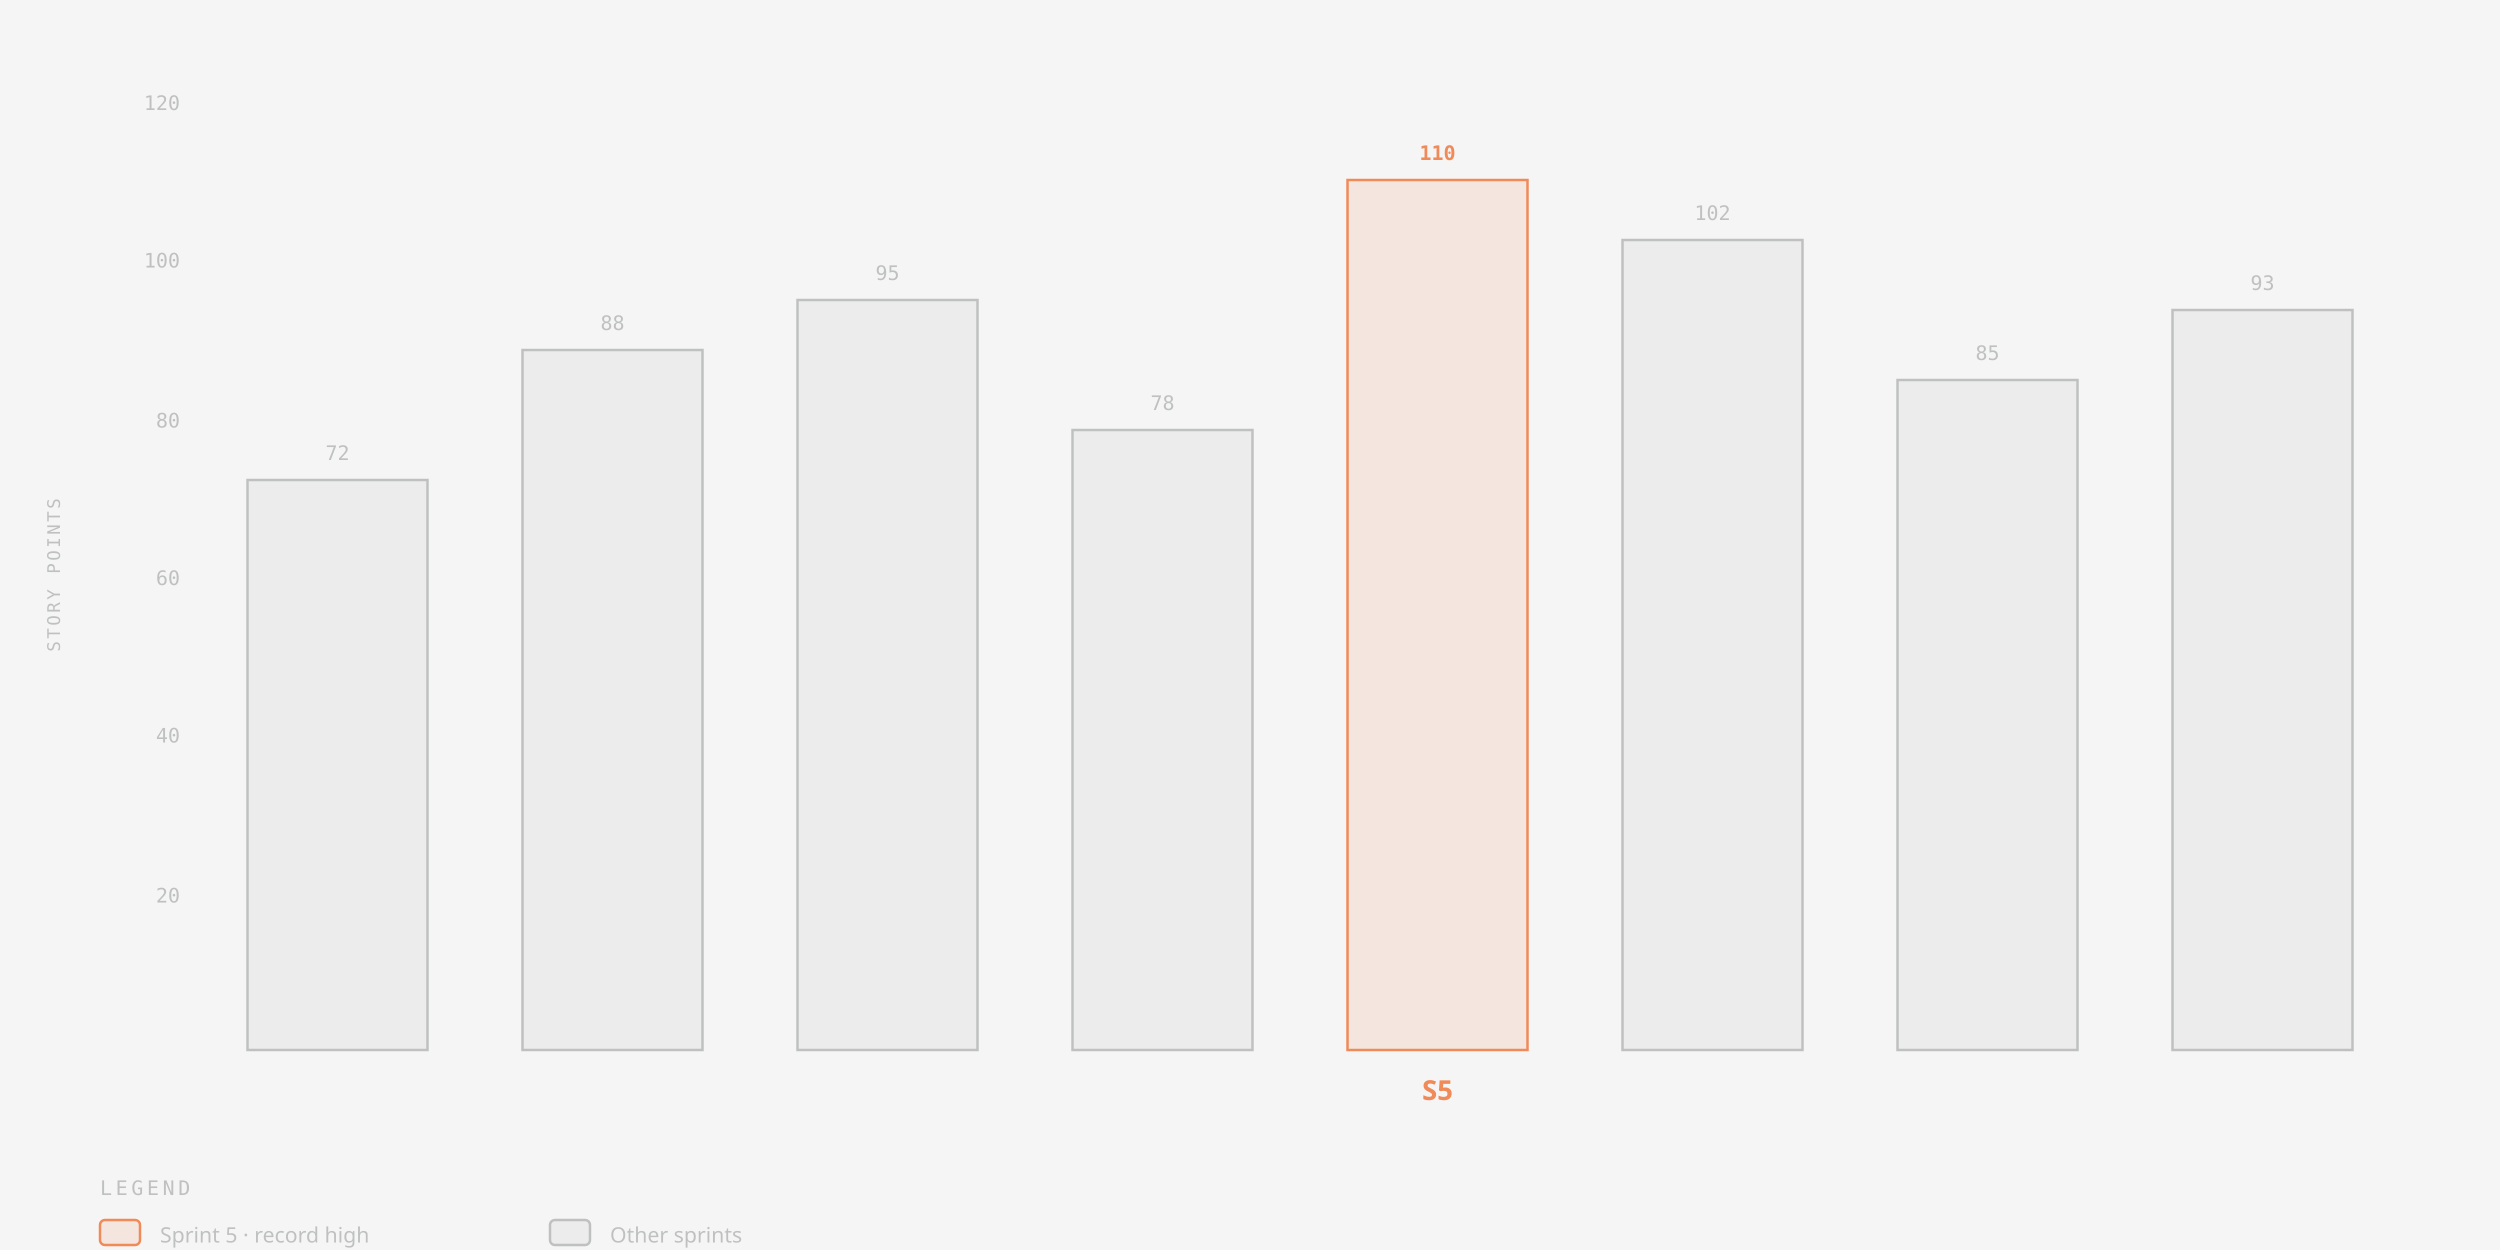
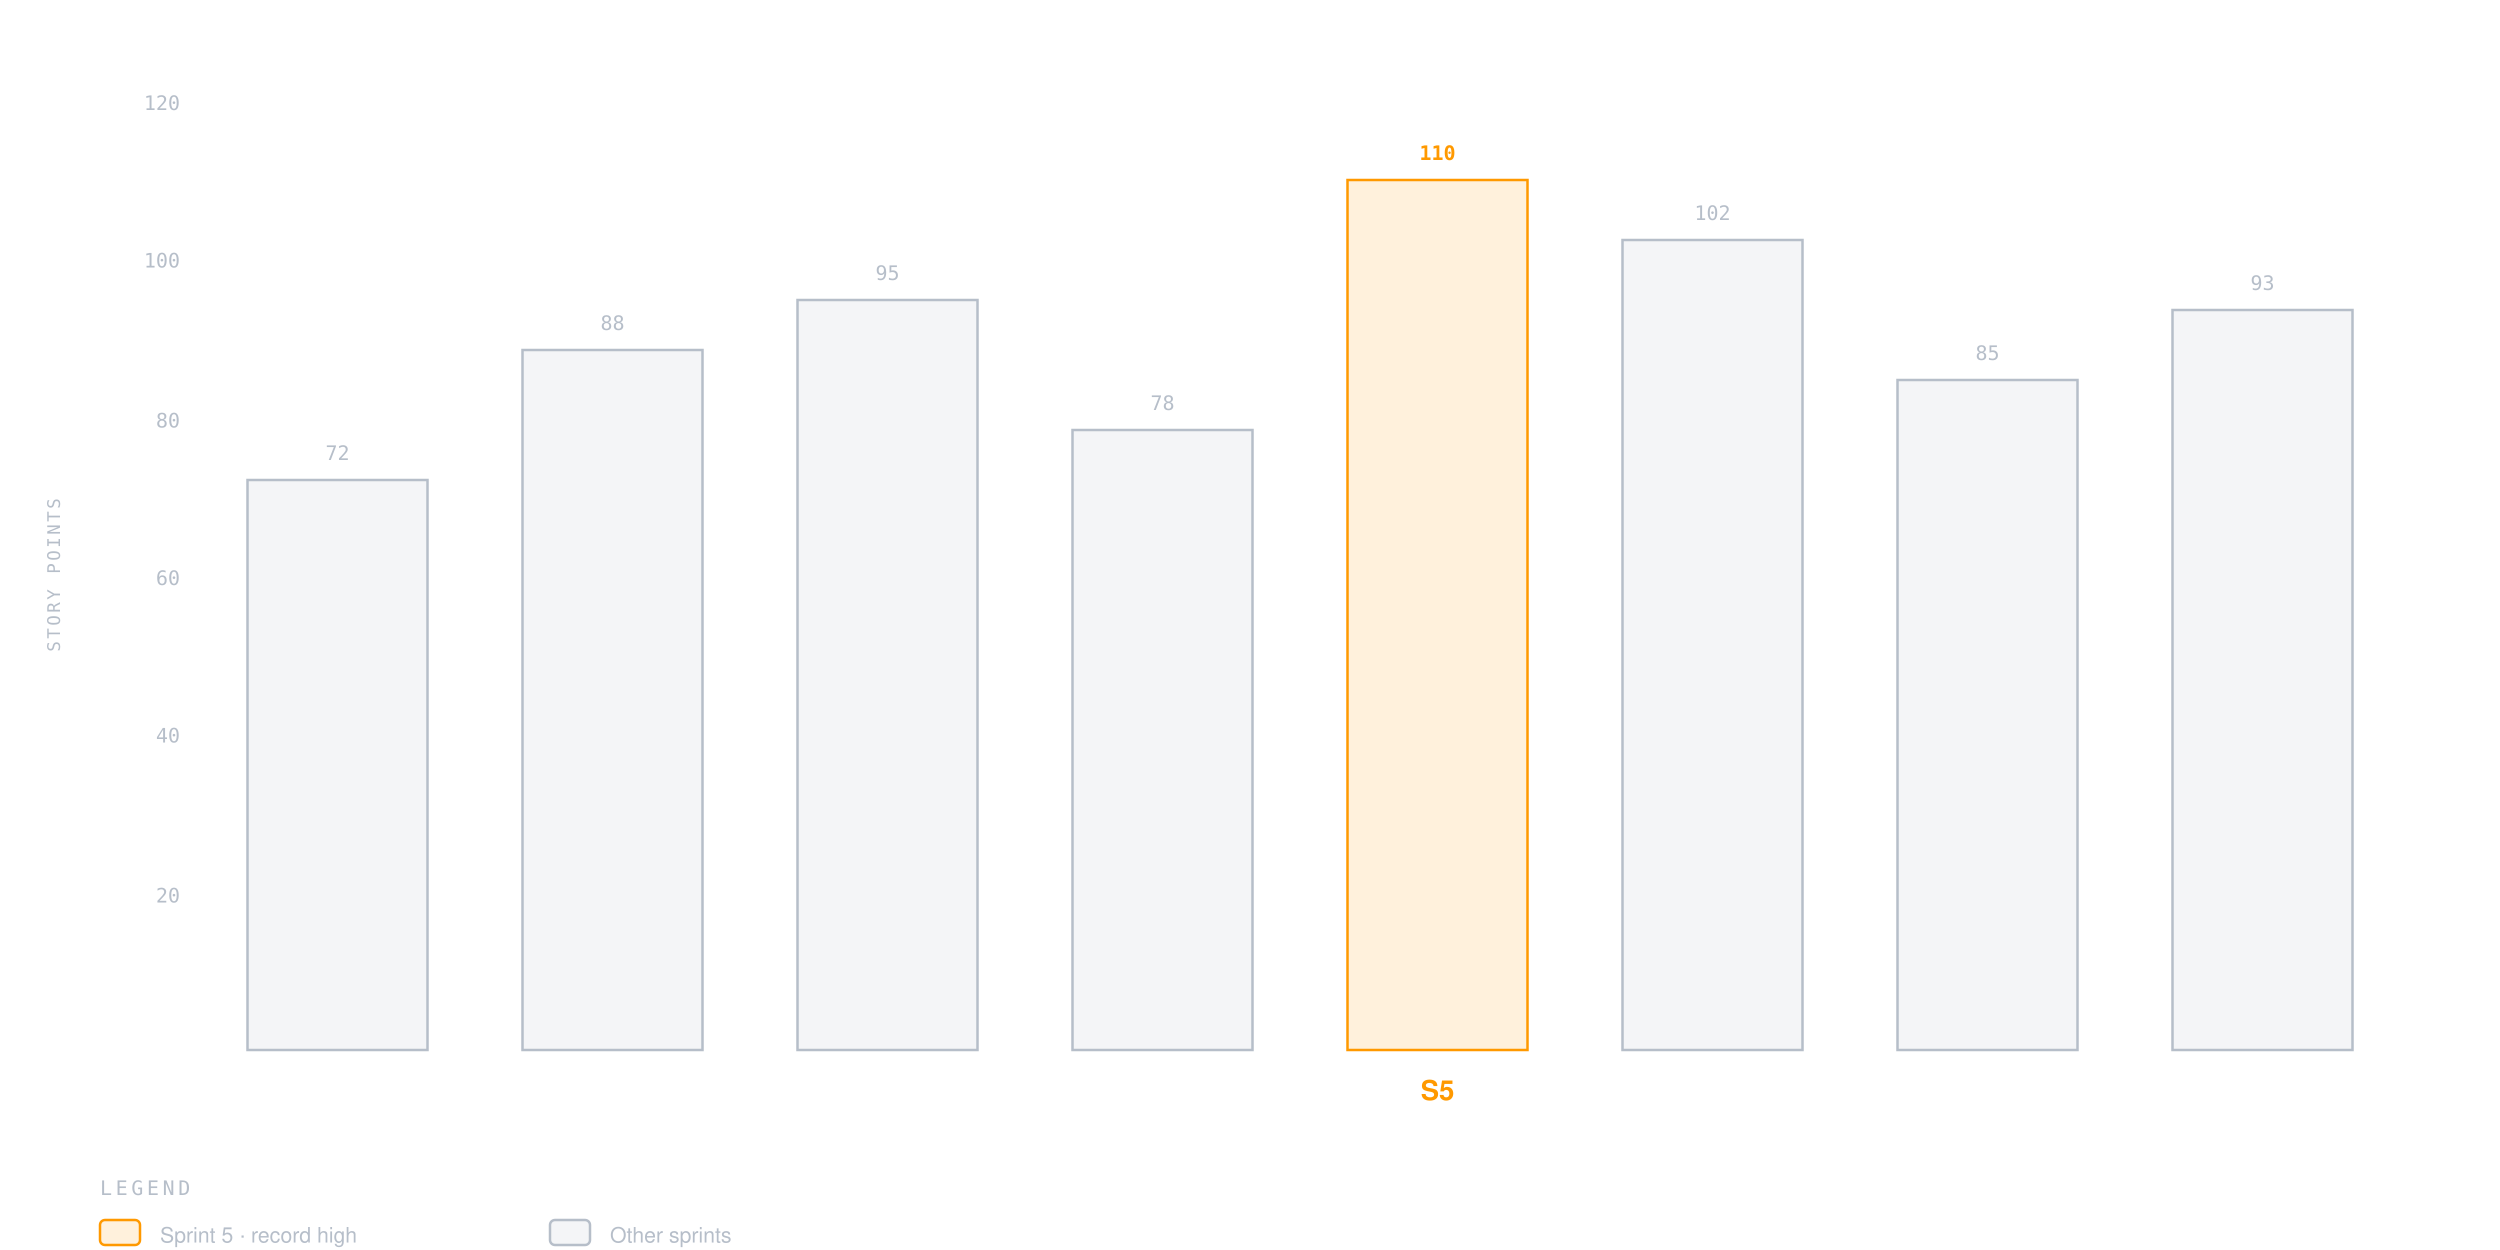
<svg xmlns="http://www.w3.org/2000/svg" viewBox="0 0 1000 500" role="img" aria-labelledby="bar-dark-title bar-dark-desc">
  <defs>
    <style>
/* page-css */
@font-face { font-family: 'Amazon Ember'; font-weight: 300; font-style: normal; src: local('Amazon Ember Light'), local('Amazon Ember'); }
@font-face { font-family: 'Amazon Ember'; font-weight: 400; font-style: normal; src: local('Amazon Ember'); }
@font-face { font-family: 'Amazon Ember'; font-weight: 400; font-style: italic; src: local('Amazon Ember Italic'), local('Amazon Ember'); }
@font-face { font-family: 'Amazon Ember'; font-weight: 600; font-style: normal; src: local('Amazon Ember Medium'), local('Amazon Ember'); }
@font-face { font-family: 'Amazon Ember'; font-weight: 700; font-style: normal; src: local('Amazon Ember Bold'), local('Amazon Ember'); }
@font-face { font-family: 'Amazon Ember'; font-weight: 800; font-style: normal; src: local('Amazon Ember Heavy'), local('Amazon Ember'); }
@font-face { font-family: 'Amazon Ember Mono'; font-weight: 400; font-style: normal; src: local('Amazon Ember Mono'); }
@font-face { font-family: 'Amazon Ember Mono'; font-weight: 700; font-style: normal; src: local('Amazon Ember Mono Bold'), local('Amazon Ember Mono'); }
/* /page-css */
    </style>
-     <pattern id="dots" width="22" height="22" patternUnits="userSpaceOnUse">
-       <circle cx="1" cy="1" r="0.9" fill="rgba(245,245,245,0.10)" />
-     </pattern>
  </defs>
-   <rect width="100%" height="100%" fill="#f5f5f5" />
-   <rect width="100%" height="100%" fill="url(#dots)" opacity="0.55" />
-   <text transform="rotate(-90 24 230)" x="24" y="230" fill="#bfc0c0" font-size="7" font-family="'Geist Mono', monospace" letter-spacing="0.14em" text-anchor="middle">STORY POINTS</text>
-   <line x1="80" y1="357" x2="960" y2="357" stroke="rgba(245,245,245,0.08)" stroke-width="0.8" />
-   <line x1="80" y1="293" x2="960" y2="293" stroke="rgba(245,245,245,0.08)" stroke-width="0.8" />
-   <line x1="80" y1="230" x2="960" y2="230" stroke="rgba(245,245,245,0.08)" stroke-width="0.8" />
-   <line x1="80" y1="167" x2="960" y2="167" stroke="rgba(245,245,245,0.08)" stroke-width="0.8" />
-   <line x1="80" y1="103" x2="960" y2="103" stroke="rgba(245,245,245,0.08)" stroke-width="0.8" />
-   <line x1="80" y1="40" x2="960" y2="40" stroke="rgba(245,245,245,0.06)" stroke-width="0.8" />
-   <line x1="80" y1="40" x2="80" y2="420" stroke="rgba(245,245,245,0.20)" stroke-width="1" />
-   <line x1="80" y1="420" x2="960" y2="420" stroke="rgba(245,245,245,0.20)" stroke-width="1" />
-   <text x="72" y="361" fill="#bfc0c0" font-size="8" font-family="'Geist Mono', monospace" text-anchor="end">20</text>
-   <text x="72" y="297" fill="#bfc0c0" font-size="8" font-family="'Geist Mono', monospace" text-anchor="end">40</text>
-   <text x="72" y="234" fill="#bfc0c0" font-size="8" font-family="'Geist Mono', monospace" text-anchor="end">60</text>
-   <text x="72" y="171" fill="#bfc0c0" font-size="8" font-family="'Geist Mono', monospace" text-anchor="end">80</text>
-   <text x="72" y="107" fill="#bfc0c0" font-size="8" font-family="'Geist Mono', monospace" text-anchor="end">100</text>
-   <text x="72" y="44" fill="#bfc0c0" font-size="8" font-family="'Geist Mono', monospace" text-anchor="end">120</text>
-   <rect x="99" y="192" width="72" height="228" fill="#f5f5f5" />
-   <rect x="99" y="192" width="72" height="228" fill="rgba(191,192,192,0.15)" stroke="#bfc0c0" stroke-width="1" />
-   <text x="135" y="184" fill="#bfc0c0" font-size="8" font-family="'Geist Mono', monospace" text-anchor="middle">72</text>
-   <rect x="209" y="140" width="72" height="280" fill="#f5f5f5" />
-   <rect x="209" y="140" width="72" height="280" fill="rgba(191,192,192,0.15)" stroke="#bfc0c0" stroke-width="1" />
-   <text x="245" y="132" fill="#bfc0c0" font-size="8" font-family="'Geist Mono', monospace" text-anchor="middle">88</text>
-   <rect x="319" y="120" width="72" height="300" fill="#f5f5f5" />
-   <rect x="319" y="120" width="72" height="300" fill="rgba(191,192,192,0.15)" stroke="#bfc0c0" stroke-width="1" />
-   <text x="355" y="112" fill="#bfc0c0" font-size="8" font-family="'Geist Mono', monospace" text-anchor="middle">95</text>
-   <rect x="429" y="172" width="72" height="248" fill="#f5f5f5" />
-   <rect x="429" y="172" width="72" height="248" fill="rgba(191,192,192,0.15)" stroke="#bfc0c0" stroke-width="1" />
-   <text x="465" y="164" fill="#bfc0c0" font-size="8" font-family="'Geist Mono', monospace" text-anchor="middle">78</text>
-   <rect x="539" y="72" width="72" height="348" fill="#f5f5f5" />
-   <rect x="539" y="72" width="72" height="348" fill="rgba(240,138,89,0.14)" stroke="#f08a59" stroke-width="1" />
-   <text x="575" y="64" fill="#f08a59" font-size="8" font-family="'Geist Mono', monospace" text-anchor="middle" font-weight="600">110</text>
-   <rect x="649" y="96" width="72" height="324" fill="#f5f5f5" />
-   <rect x="649" y="96" width="72" height="324" fill="rgba(191,192,192,0.15)" stroke="#bfc0c0" stroke-width="1" />
-   <text x="685" y="88" fill="#bfc0c0" font-size="8" font-family="'Geist Mono', monospace" text-anchor="middle">102</text>
-   <rect x="759" y="152" width="72" height="268" fill="#f5f5f5" />
-   <rect x="759" y="152" width="72" height="268" fill="rgba(191,192,192,0.15)" stroke="#bfc0c0" stroke-width="1" />
-   <text x="795" y="144" fill="#bfc0c0" font-size="8" font-family="'Geist Mono', monospace" text-anchor="middle">85</text>
-   <rect x="869" y="124" width="72" height="296" fill="#f5f5f5" />
-   <rect x="869" y="124" width="72" height="296" fill="rgba(191,192,192,0.15)" stroke="#bfc0c0" stroke-width="1" />
-   <text x="905" y="116" fill="#bfc0c0" font-size="8" font-family="'Geist Mono', monospace" text-anchor="middle">93</text>
-   <text x="135" y="440" fill="#f5f5f5" font-size="11" font-weight="600" font-family="'Geist', sans-serif" text-anchor="middle">S1</text>
-   <text x="245" y="440" fill="#f5f5f5" font-size="11" font-weight="600" font-family="'Geist', sans-serif" text-anchor="middle">S2</text>
-   <text x="355" y="440" fill="#f5f5f5" font-size="11" font-weight="600" font-family="'Geist', sans-serif" text-anchor="middle">S3</text>
-   <text x="465" y="440" fill="#f5f5f5" font-size="11" font-weight="600" font-family="'Geist', sans-serif" text-anchor="middle">S4</text>
-   <text x="575" y="440" fill="#f08a59" font-size="11" font-weight="600" font-family="'Geist', sans-serif" text-anchor="middle">S5</text>
-   <text x="685" y="440" fill="#f5f5f5" font-size="11" font-weight="600" font-family="'Geist', sans-serif" text-anchor="middle">S6</text>
-   <text x="795" y="440" fill="#f5f5f5" font-size="11" font-weight="600" font-family="'Geist', sans-serif" text-anchor="middle">S7</text>
-   <text x="905" y="440" fill="#f5f5f5" font-size="11" font-weight="600" font-family="'Geist', sans-serif" text-anchor="middle">S8</text>
-   <line x1="40" y1="462" x2="960" y2="462" stroke="rgba(245,245,245,0.10)" stroke-width="0.8" />
-   <text x="40" y="478" fill="#bfc0c0" font-size="8" font-family="'Geist Mono', monospace" letter-spacing="0.18em">LEGEND</text>
-   <rect x="40" y="488" width="16" height="10" rx="2" fill="rgba(240,138,89,0.14)" stroke="#f08a59" stroke-width="1" />
-   <text x="64" y="497" fill="#bfc0c0" font-size="8.5" font-family="'Geist', sans-serif">Sprint 5 · record high</text>
-   <rect x="220" y="488" width="16" height="10" rx="2" fill="rgba(191,192,192,0.15)" stroke="#bfc0c0" stroke-width="1" />
-   <text x="244" y="497" fill="#bfc0c0" font-size="8.5" font-family="'Geist', sans-serif">Other sprints</text>
+   <rect width="100%" height="100%" fill="#FFFFFF" />
+   <text transform="rotate(-90 24 230)" x="24" y="230" fill="#B6BEC9" font-size="7" font-family="'Amazon Ember Mono', ui-monospace, monospace" letter-spacing="0.14em" text-anchor="middle">STORY POINTS</text>
+   <line x1="80" y1="357" x2="960" y2="357" stroke="rgba(255,255,255,0.08)" stroke-width="0.8" />
+   <line x1="80" y1="293" x2="960" y2="293" stroke="rgba(255,255,255,0.08)" stroke-width="0.8" />
+   <line x1="80" y1="230" x2="960" y2="230" stroke="rgba(255,255,255,0.08)" stroke-width="0.8" />
+   <line x1="80" y1="167" x2="960" y2="167" stroke="rgba(255,255,255,0.08)" stroke-width="0.8" />
+   <line x1="80" y1="103" x2="960" y2="103" stroke="rgba(255,255,255,0.08)" stroke-width="0.8" />
+   <line x1="80" y1="40" x2="960" y2="40" stroke="rgba(255,255,255,0.06)" stroke-width="0.8" />
+   <line x1="80" y1="40" x2="80" y2="420" stroke="rgba(255,255,255,0.20)" stroke-width="1" />
+   <line x1="80" y1="420" x2="960" y2="420" stroke="rgba(255,255,255,0.20)" stroke-width="1" />
+   <text x="72" y="361" fill="#B6BEC9" font-size="8" font-family="'Amazon Ember Mono', ui-monospace, monospace" text-anchor="end">20</text>
+   <text x="72" y="297" fill="#B6BEC9" font-size="8" font-family="'Amazon Ember Mono', ui-monospace, monospace" text-anchor="end">40</text>
+   <text x="72" y="234" fill="#B6BEC9" font-size="8" font-family="'Amazon Ember Mono', ui-monospace, monospace" text-anchor="end">60</text>
+   <text x="72" y="171" fill="#B6BEC9" font-size="8" font-family="'Amazon Ember Mono', ui-monospace, monospace" text-anchor="end">80</text>
+   <text x="72" y="107" fill="#B6BEC9" font-size="8" font-family="'Amazon Ember Mono', ui-monospace, monospace" text-anchor="end">100</text>
+   <text x="72" y="44" fill="#B6BEC9" font-size="8" font-family="'Amazon Ember Mono', ui-monospace, monospace" text-anchor="end">120</text>
+   <rect x="99" y="192" width="72" height="228" fill="#FFFFFF" />
+   <rect x="99" y="192" width="72" height="228" fill="rgba(182,190,201,0.15)" stroke="#B6BEC9" stroke-width="1" />
+   <text x="135" y="184" fill="#B6BEC9" font-size="8" font-family="'Amazon Ember Mono', ui-monospace, monospace" text-anchor="middle">72</text>
+   <rect x="209" y="140" width="72" height="280" fill="#FFFFFF" />
+   <rect x="209" y="140" width="72" height="280" fill="rgba(182,190,201,0.15)" stroke="#B6BEC9" stroke-width="1" />
+   <text x="245" y="132" fill="#B6BEC9" font-size="8" font-family="'Amazon Ember Mono', ui-monospace, monospace" text-anchor="middle">88</text>
+   <rect x="319" y="120" width="72" height="300" fill="#FFFFFF" />
+   <rect x="319" y="120" width="72" height="300" fill="rgba(182,190,201,0.15)" stroke="#B6BEC9" stroke-width="1" />
+   <text x="355" y="112" fill="#B6BEC9" font-size="8" font-family="'Amazon Ember Mono', ui-monospace, monospace" text-anchor="middle">95</text>
+   <rect x="429" y="172" width="72" height="248" fill="#FFFFFF" />
+   <rect x="429" y="172" width="72" height="248" fill="rgba(182,190,201,0.15)" stroke="#B6BEC9" stroke-width="1" />
+   <text x="465" y="164" fill="#B6BEC9" font-size="8" font-family="'Amazon Ember Mono', ui-monospace, monospace" text-anchor="middle">78</text>
+   <rect x="539" y="72" width="72" height="348" fill="#FFFFFF" />
+   <rect x="539" y="72" width="72" height="348" fill="rgba(255,153,0,0.14)" stroke="#FF9900" stroke-width="1" />
+   <text x="575" y="64" fill="#FF9900" font-size="8" font-family="'Amazon Ember Mono', ui-monospace, monospace" text-anchor="middle" font-weight="600">110</text>
+   <rect x="649" y="96" width="72" height="324" fill="#FFFFFF" />
+   <rect x="649" y="96" width="72" height="324" fill="rgba(182,190,201,0.15)" stroke="#B6BEC9" stroke-width="1" />
+   <text x="685" y="88" fill="#B6BEC9" font-size="8" font-family="'Amazon Ember Mono', ui-monospace, monospace" text-anchor="middle">102</text>
+   <rect x="759" y="152" width="72" height="268" fill="#FFFFFF" />
+   <rect x="759" y="152" width="72" height="268" fill="rgba(182,190,201,0.15)" stroke="#B6BEC9" stroke-width="1" />
+   <text x="795" y="144" fill="#B6BEC9" font-size="8" font-family="'Amazon Ember Mono', ui-monospace, monospace" text-anchor="middle">85</text>
+   <rect x="869" y="124" width="72" height="296" fill="#FFFFFF" />
+   <rect x="869" y="124" width="72" height="296" fill="rgba(182,190,201,0.15)" stroke="#B6BEC9" stroke-width="1" />
+   <text x="905" y="116" fill="#B6BEC9" font-size="8" font-family="'Amazon Ember Mono', ui-monospace, monospace" text-anchor="middle">93</text>
+   <text x="135" y="440" fill="#FFFFFF" font-size="11" font-weight="600" font-family="'Amazon Ember', 'Helvetica Neue', Helvetica, Arial, sans-serif" text-anchor="middle">S1</text>
+   <text x="245" y="440" fill="#FFFFFF" font-size="11" font-weight="600" font-family="'Amazon Ember', 'Helvetica Neue', Helvetica, Arial, sans-serif" text-anchor="middle">S2</text>
+   <text x="355" y="440" fill="#FFFFFF" font-size="11" font-weight="600" font-family="'Amazon Ember', 'Helvetica Neue', Helvetica, Arial, sans-serif" text-anchor="middle">S3</text>
+   <text x="465" y="440" fill="#FFFFFF" font-size="11" font-weight="600" font-family="'Amazon Ember', 'Helvetica Neue', Helvetica, Arial, sans-serif" text-anchor="middle">S4</text>
+   <text x="575" y="440" fill="#FF9900" font-size="11" font-weight="600" font-family="'Amazon Ember', 'Helvetica Neue', Helvetica, Arial, sans-serif" text-anchor="middle">S5</text>
+   <text x="685" y="440" fill="#FFFFFF" font-size="11" font-weight="600" font-family="'Amazon Ember', 'Helvetica Neue', Helvetica, Arial, sans-serif" text-anchor="middle">S6</text>
+   <text x="795" y="440" fill="#FFFFFF" font-size="11" font-weight="600" font-family="'Amazon Ember', 'Helvetica Neue', Helvetica, Arial, sans-serif" text-anchor="middle">S7</text>
+   <text x="905" y="440" fill="#FFFFFF" font-size="11" font-weight="600" font-family="'Amazon Ember', 'Helvetica Neue', Helvetica, Arial, sans-serif" text-anchor="middle">S8</text>
+   <line x1="40" y1="462" x2="960" y2="462" stroke="rgba(255,255,255,0.10)" stroke-width="0.8" />
+   <text x="40" y="478" fill="#B6BEC9" font-size="8" font-family="'Amazon Ember Mono', ui-monospace, monospace" letter-spacing="0.18em">LEGEND</text>
+   <rect x="40" y="488" width="16" height="10" rx="2" fill="rgba(255,153,0,0.14)" stroke="#FF9900" stroke-width="1" />
+   <text x="64" y="497" fill="#B6BEC9" font-size="8.5" font-family="'Amazon Ember', 'Helvetica Neue', Helvetica, Arial, sans-serif">Sprint 5 · record high</text>
+   <rect x="220" y="488" width="16" height="10" rx="2" fill="rgba(182,190,201,0.15)" stroke="#B6BEC9" stroke-width="1" />
+   <text x="244" y="497" fill="#B6BEC9" font-size="8.5" font-family="'Amazon Ember', 'Helvetica Neue', Helvetica, Arial, sans-serif">Other sprints</text>
</svg>
